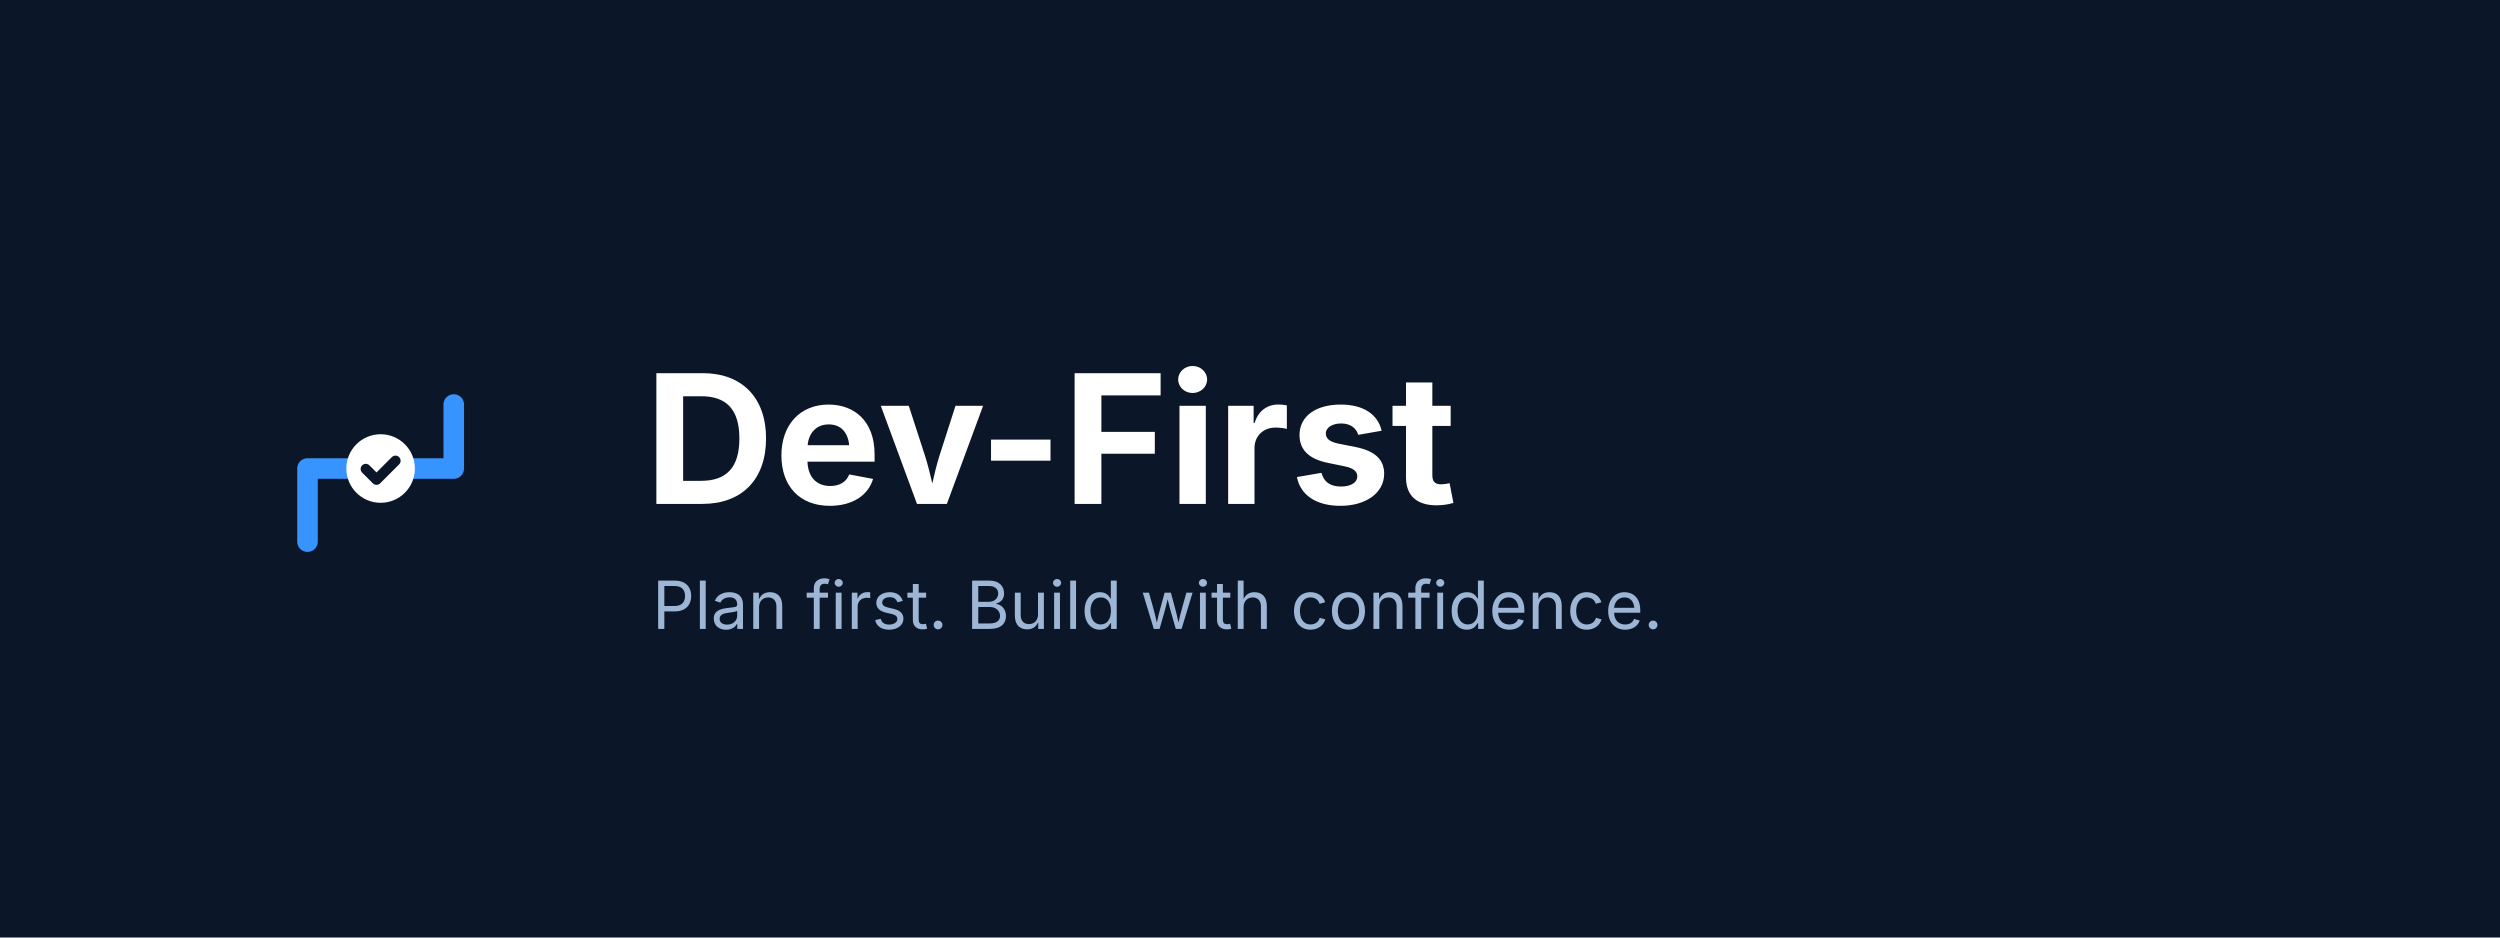
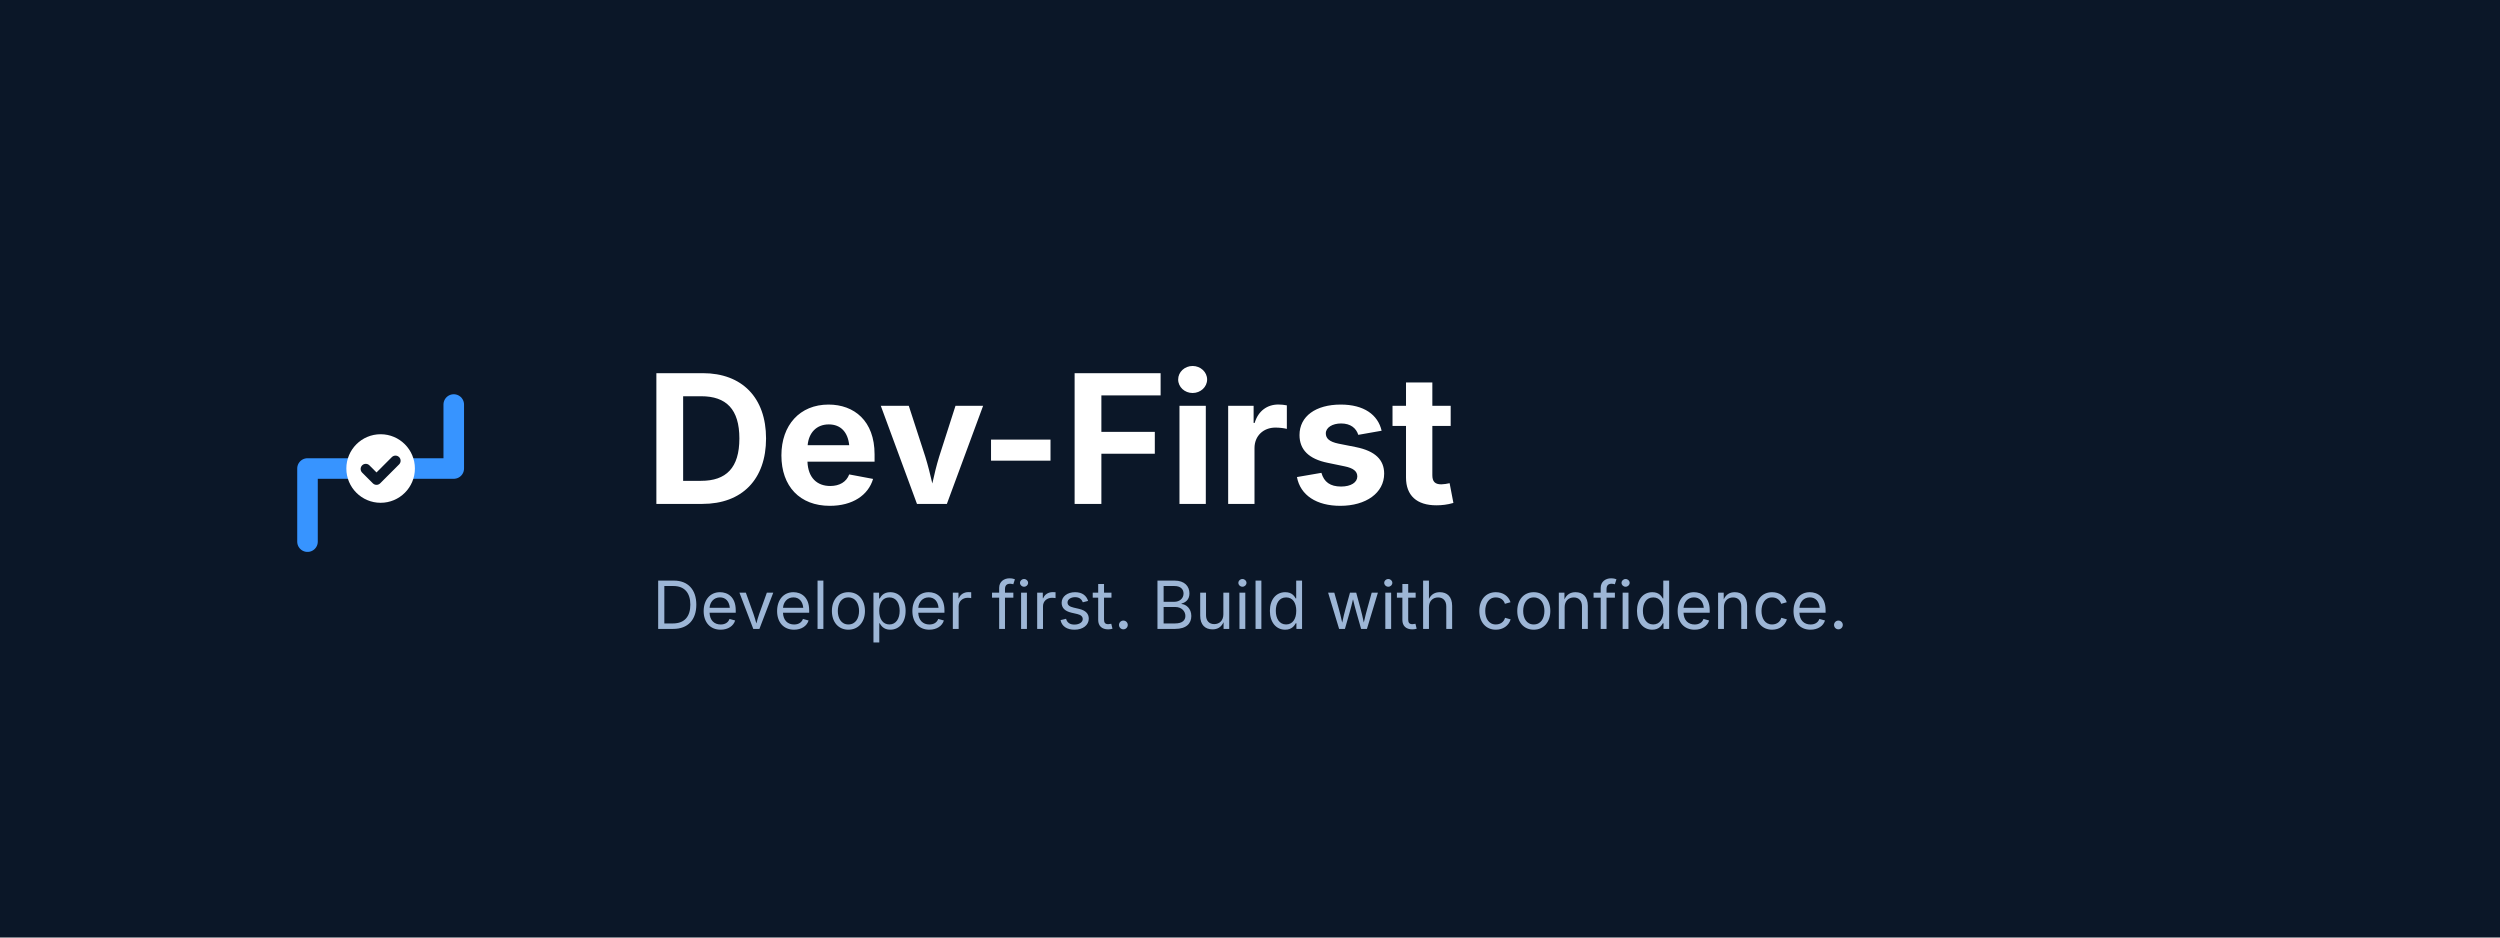
<svg xmlns="http://www.w3.org/2000/svg" viewBox="0 0 1280 480" width="1280" height="480">
  <rect width="1280" height="480" fill="#0B1728" />
  <g transform="translate(120, 165) scale(1.17)">
    <rect width="128" height="128" rx="28" fill="#0B1728" />
    <path d="M32 96 L32 64 L96 64 L96 36" fill="none" stroke="#3794FF" stroke-width="9" stroke-linecap="round" stroke-linejoin="round" />
    <circle cx="64" cy="64" r="15" fill="#FFFFFF" />
    <path d="M57.5 64.2 L62.2 68.9 L70.5 60.6" fill="none" stroke="#0B1728" stroke-width="4.5" stroke-linecap="round" stroke-linejoin="round" />
  </g>
  <text x="330" y="258" font-family="system-ui, -apple-system, 'Segoe UI', sans-serif" font-size="92" font-weight="700" fill="#FFFFFF">Dev-First</text>
-   <text x="334" y="322" font-family="system-ui, -apple-system, 'Segoe UI', sans-serif" font-size="34" fill="#9DB6D6">Plan first. Build with confidence.</text>
+   <text x="334" y="322" font-family="system-ui, -apple-system, 'Segoe UI', sans-serif" font-size="34" fill="#9DB6D6">Developer first. Build with confidence.</text>
</svg>
